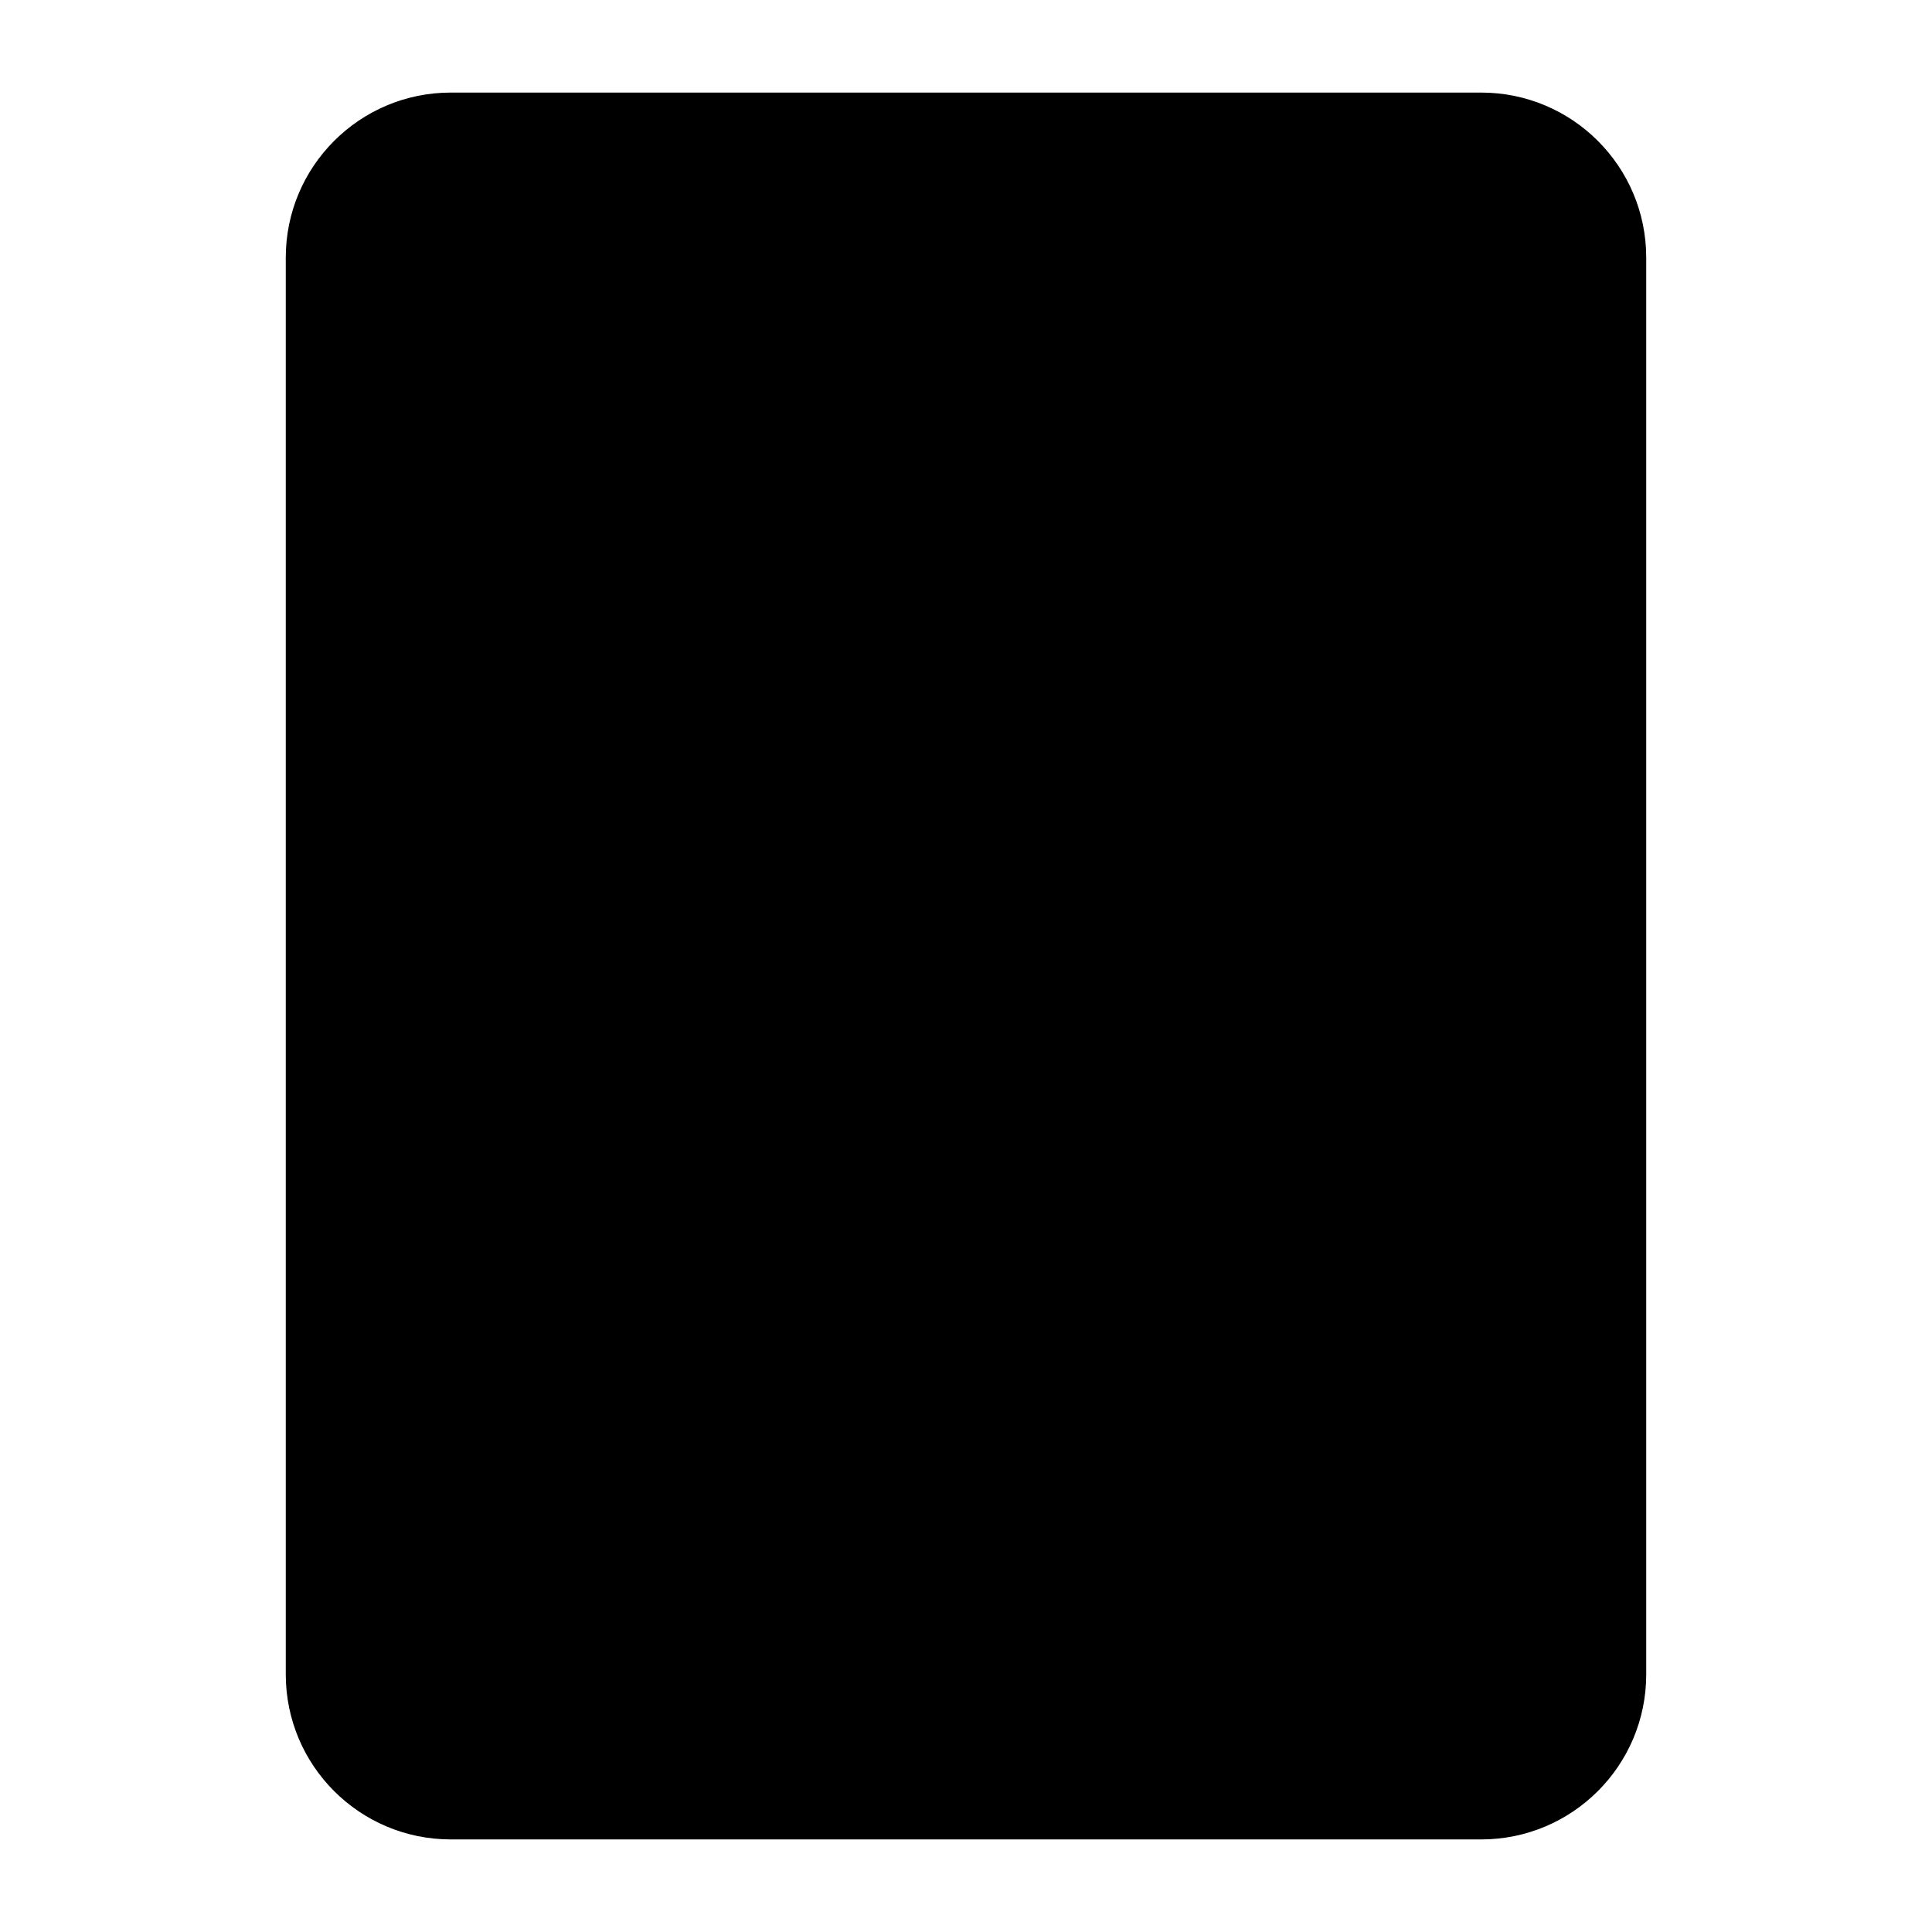
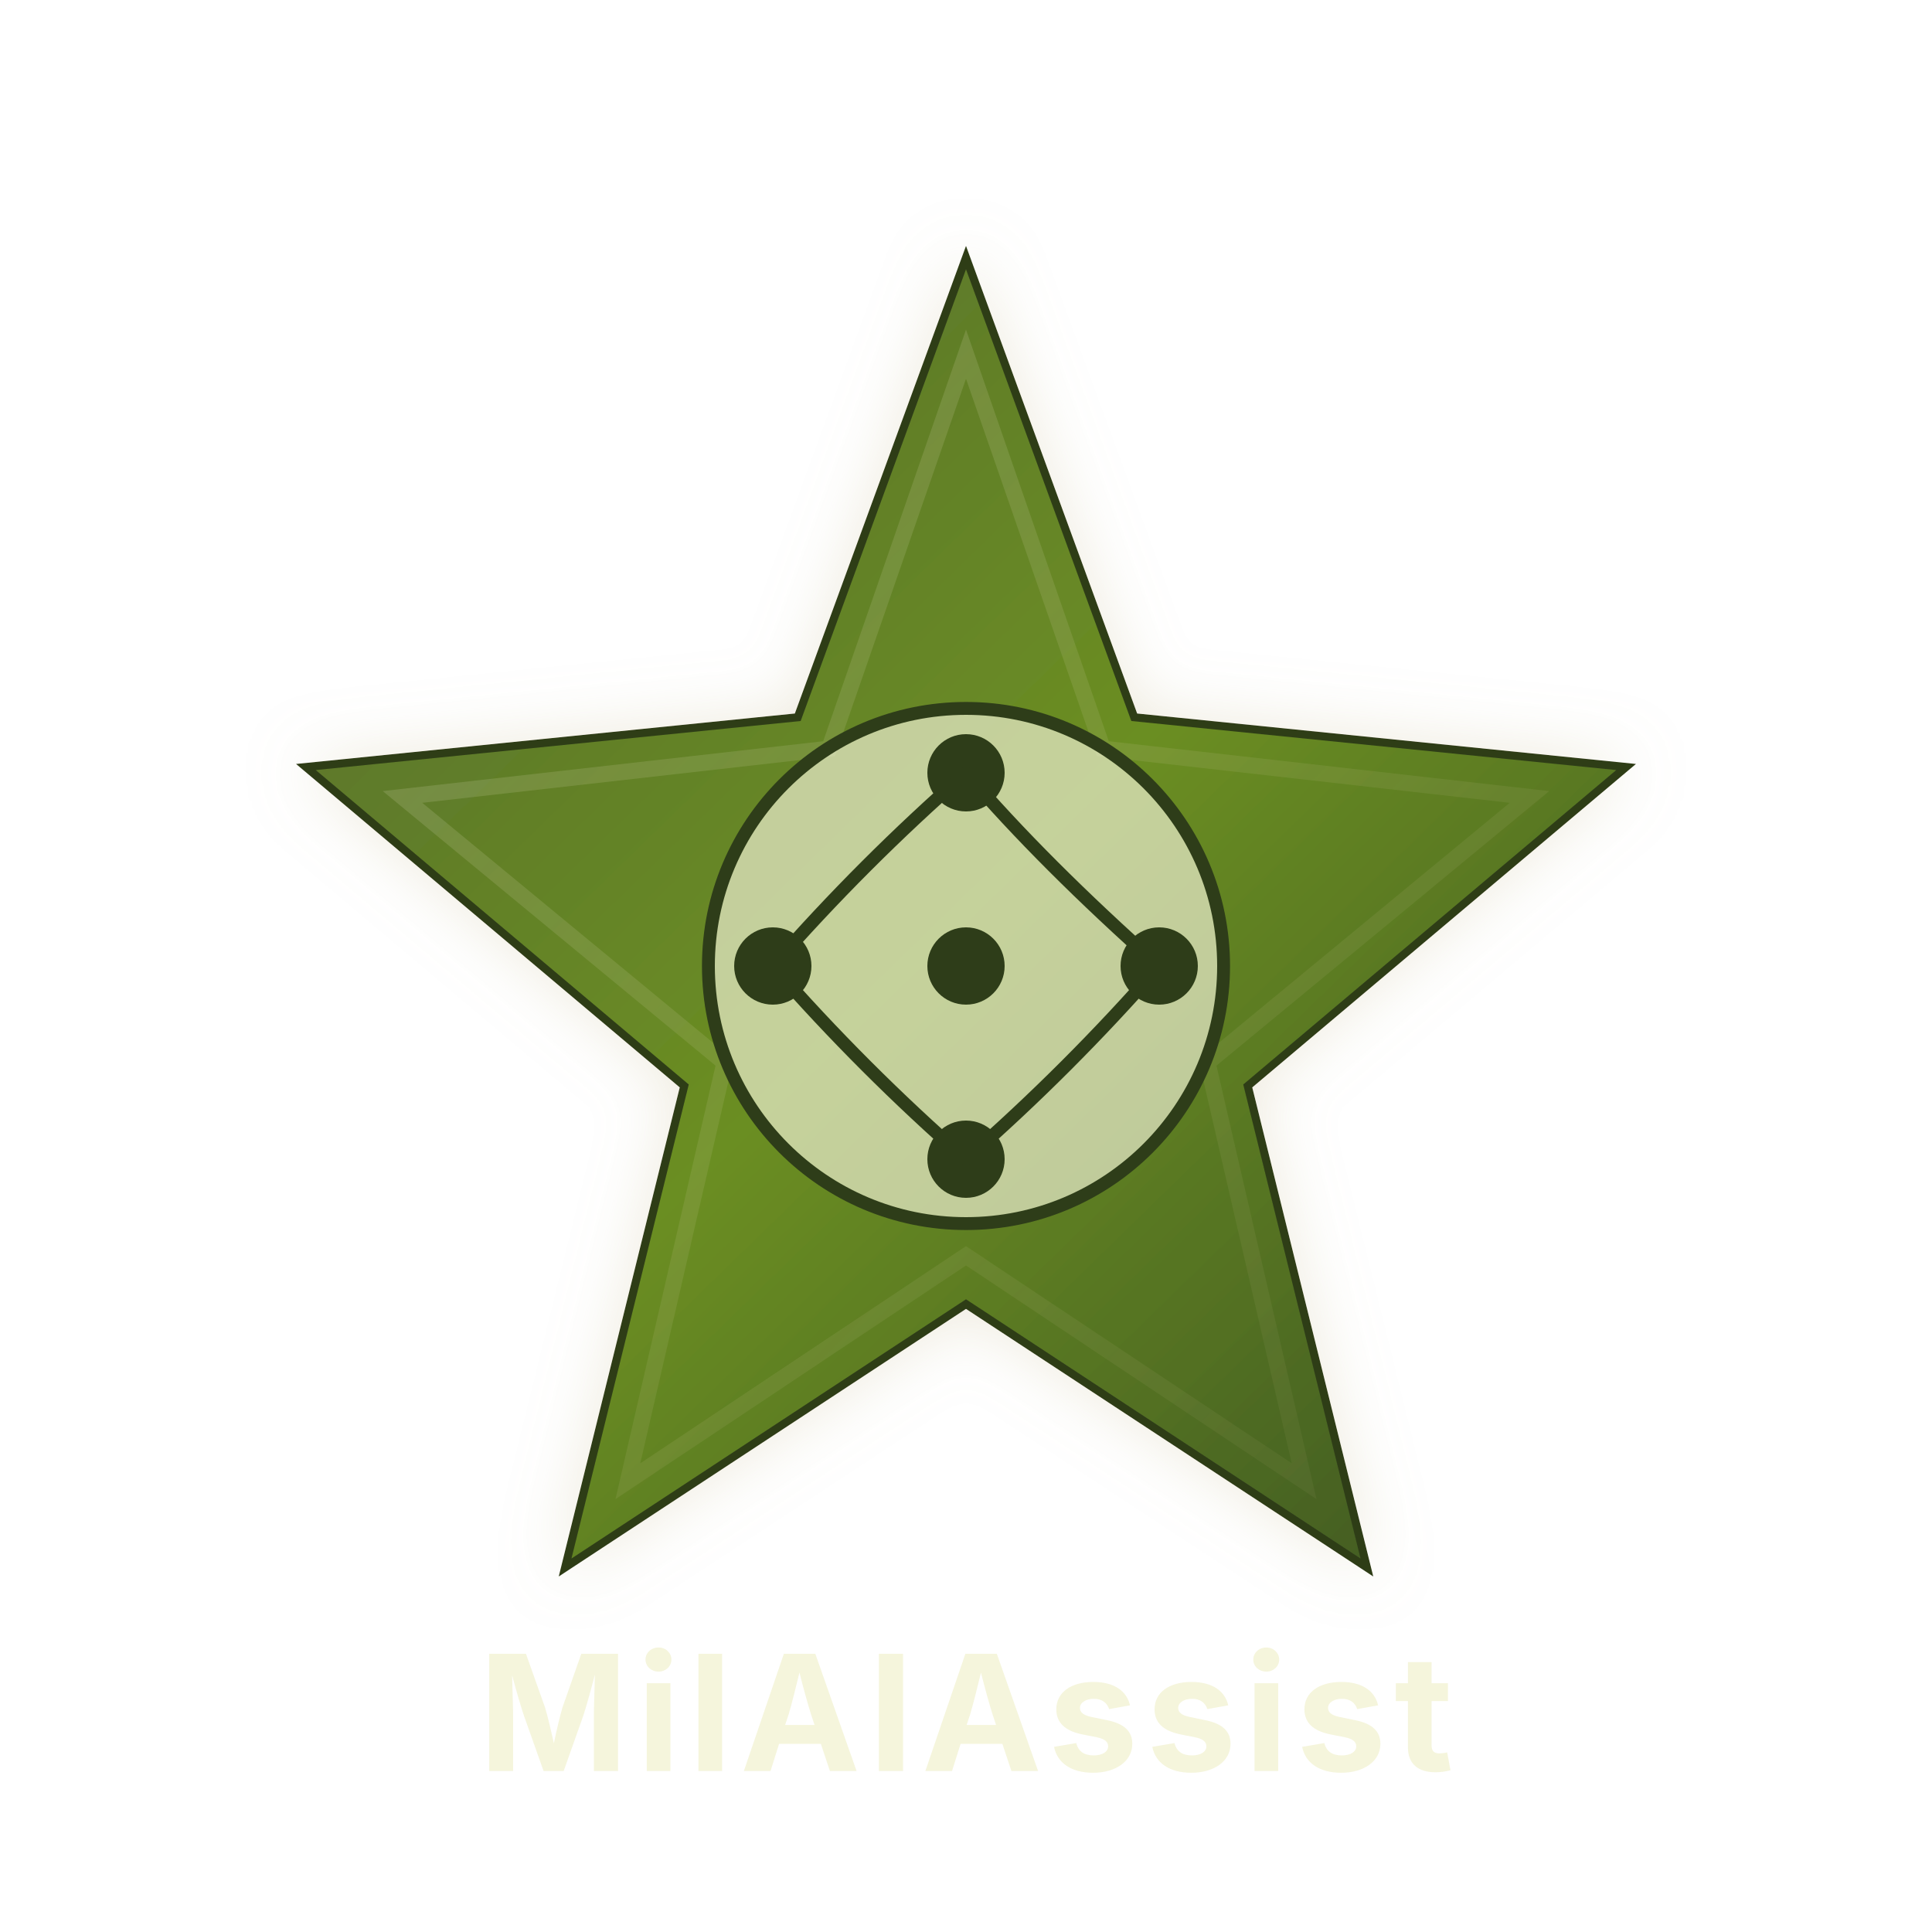
<svg xmlns="http://www.w3.org/2000/svg" width="120" height="120" viewBox="0 0 120 120" fill="none">
-   <rect x="18" y="6" width="84" height="108" rx="10" ry="10" fill="url(#shieldGradient)" stroke="url(#borderGradient)" stroke-width="0.5" />
-   <rect x="24" y="12" width="72" height="96" rx="8" ry="8" fill="none" stroke="url(#innerGlow)" stroke-width="1" opacity="0.3" />
+   <polygon points="60,16 70.45,44.55 101,47.64 77.5,67.45 84.9,97.36 60,81 35.1,97.36 42.5,67.45 19,47.64 49.55,44.55" fill="url(#shieldGradient)" stroke="url(#borderGradient)" stroke-width="0.5" style="filter: drop-shadow(0 0 2px #C2B28044);" />
+   <polygon points="60,22 68.5,46.5 95,49.5 75,66 81,92 60,78 39,92 45,66 25,49.5 51.5,46.5" fill="none" stroke="url(#innerGlow)" stroke-width="1" opacity="0.3" />
  <defs>
    <linearGradient id="shieldGradient" x1="0%" y1="0%" x2="100%" y2="100%">
-       <stop offset="0%" style="stop-color: hsl(var(--logo-shield-0, 252 70% 52%)); stop-opacity:1" />
-       <stop offset="50%" style="stop-color: hsl(var(--logo-shield-50, 282 60% 48%)); stop-opacity:1" />
-       <stop offset="100%" style="stop-color: hsl(var(--logo-shield-100, 216 70% 35%)); stop-opacity:1" />
+       <stop offset="0%" style="stop-color: #556B2F; stop-opacity:1" />
+       <stop offset="50%" style="stop-color: #6B8E23; stop-opacity:1" />
+       <stop offset="100%" style="stop-color: #3B5323; stop-opacity:1" />
    </linearGradient>
    <linearGradient id="borderGradient" x1="0%" y1="0%" x2="100%" y2="0%">
-       <stop offset="0%" style="stop-color: hsl(var(--logo-border, 240 35% 12%)); stop-opacity:1" />
-       <stop offset="100%" style="stop-color: hsl(var(--logo-border, 240 35% 12%)); stop-opacity:1" />
+       <stop offset="0%" style="stop-color: #2E3D19; stop-opacity:1" />
+       <stop offset="100%" style="stop-color: #2E3D19; stop-opacity:1" />
    </linearGradient>
    <linearGradient id="innerGlow" x1="0%" y1="0%" x2="100%" y2="100%">
-       <stop offset="0%" style="stop-color: hsl(var(--logo-inner-glow-0, 0 0% 95%)); stop-opacity:0.6" />
-       <stop offset="100%" style="stop-color: hsl(var(--logo-inner-glow-100, 230 80% 94%)); stop-opacity:0.2" />
+       <stop offset="0%" style="stop-color: #F5F5DC; stop-opacity:0.6" />
+       <stop offset="100%" style="stop-color: #C2B280; stop-opacity:0.2" />
    </linearGradient>
    <radialGradient id="aiCore" cx="50%" cy="50%" r="50%">
-       <stop offset="0%" style="stop-color: hsl(var(--logo-ai-core-0, 0 0% 98%)); stop-opacity:0.95" />
-       <stop offset="70%" style="stop-color: hsl(var(--logo-ai-core-70, 210 50% 94%)); stop-opacity:0.9" />
-       <stop offset="100%" style="stop-color: hsl(var(--logo-ai-core-100, 210 20% 90%)); stop-opacity:0.85" />
+       <stop offset="0%" style="stop-color: #F5F5DC; stop-opacity:0.95" />
+       <stop offset="70%" style="stop-color: #BDB76B; stop-opacity:0.9" />
+       <stop offset="100%" style="stop-color: #6B8E23; stop-opacity:0.85" />
    </radialGradient>
-     <filter id="neuralGlow">
-       <feGaussianBlur stdDeviation="1" result="coloredBlur" />
-       <feMerge>
-         <feMergeNode in="coloredBlur" />
-         <feMergeNode in="SourceGraphic" />
-       </feMerge>
-     </filter>
  </defs>
-   <g>
-     <circle cx="60" cy="55" r="22" fill="url(#aiCore)" stroke="hsl(var(--logo-ai-core-100, 210 20% 90%))" stroke-width="0.5" />
-     <circle cx="48" cy="45" r="3" fill="hsl(var(--logo-neural-1, 252 70% 50%))" filter="url(#neuralGlow)" opacity="0.9" />
-     <circle cx="72" cy="45" r="3" fill="hsl(var(--logo-neural-2, 276 60% 45%))" filter="url(#neuralGlow)" opacity="0.9" />
-     <circle cx="42" cy="58" r="2.5" fill="hsl(var(--logo-neural-3, 212 85% 55%))" filter="url(#neuralGlow)" opacity="0.8" />
-     <circle cx="60" cy="65" r="3" fill="hsl(var(--logo-neural-1, 252 70% 50%))" filter="url(#neuralGlow)" opacity="0.9" />
-     <circle cx="78" cy="58" r="2.5" fill="hsl(var(--logo-neural-2, 276 60% 45%))" filter="url(#neuralGlow)" opacity="0.8" />
-     <circle cx="55" cy="48" r="1.5" fill="hsl(var(--logo-neural-4, 240 65% 50%))" opacity="0.7" />
-     <circle cx="65" cy="48" r="1.5" fill="hsl(var(--logo-neural-3, 212 85% 55%))" opacity="0.7" />
-     <circle cx="50" cy="62" r="1.5" fill="hsl(var(--logo-neural-5, 38 60% 40%))" opacity="0.7" />
-     <circle cx="70" cy="62" r="1.5" fill="hsl(var(--logo-neural-4, 240 65% 50%))" opacity="0.7" />
-     <g stroke-linecap="round" opacity="0.6">
-       <path d="M48 45 Q55 50 60 65" stroke="hsl(var(--logo-neural-1, 252 70% 50%))" stroke-width="1.2" fill="none" />
-       <path d="M72 45 Q65 50 60 65" stroke="hsl(var(--logo-neural-2, 276 60% 45%))" stroke-width="1.2" fill="none" />
-       <path d="M42 58 Q51 61 60 65" stroke="hsl(var(--logo-neural-3, 212 85% 55%))" stroke-width="1" fill="none" />
-       <path d="M78 58 Q69 61 60 65" stroke="hsl(var(--logo-neural-2, 276 60% 45%))" stroke-width="1" fill="none" />
-       <path d="M48 45 Q45 51 42 58" stroke="hsl(var(--logo-neural-4, 240 65% 50%))" stroke-width="0.8" fill="none" />
-       <path d="M72 45 Q75 51 78 58" stroke="hsl(var(--logo-neural-5, 38 60% 40%))" stroke-width="0.8" fill="none" />
+   <g transform="translate(60,60) scale(0.8) translate(-60,-60)">
+     <circle cx="60" cy="60" r="20" fill="#f5f5dca6" stroke="#2E3D19" stroke-width="1" />
+     <circle cx="60" cy="45" r="3" fill="#2E3D19" />
+     <circle cx="75" cy="60" r="3" fill="#2E3D19" />
+     <circle cx="60" cy="75" r="3" fill="#2E3D19" />
+     <circle cx="45" cy="60" r="3" fill="#2E3D19" />
+     <circle cx="60" cy="60" r="3" fill="#2E3D19" />
+     <g stroke-linecap="round">
+       <path d="M60 45 Q66 52 75 60" stroke="#2E3D19" stroke-width="1" fill="none" />
+       <path d="M75 60 Q68 68 60 75" stroke="#2E3D19" stroke-width="1" fill="none" />
+       <path d="M60 75 Q52 68 45 60" stroke="#2E3D19" stroke-width="1" fill="none" />
+       <path d="M45 60 Q52 52 60 45" stroke="#2E3D19" stroke-width="1" fill="none" />
    </g>
  </g>
-   <text x="60" y="90" text-anchor="middle" font-family="Inter, -apple-system, BlinkMacSystemFont, sans-serif" font-size="12" fill="hsl(var(--logo-text, 60 15% 95%))" font-weight="700" letter-spacing="0.5px">
-         MilAI
+   <text x="60" y="110" text-anchor="middle" font-family="Inter, -apple-system, BlinkMacSystemFont, sans-serif" font-size="10" fill="#F5F5DC" font-weight="700" letter-spacing="0.5px">
+         MilAIAssist
    </text>
</svg>
